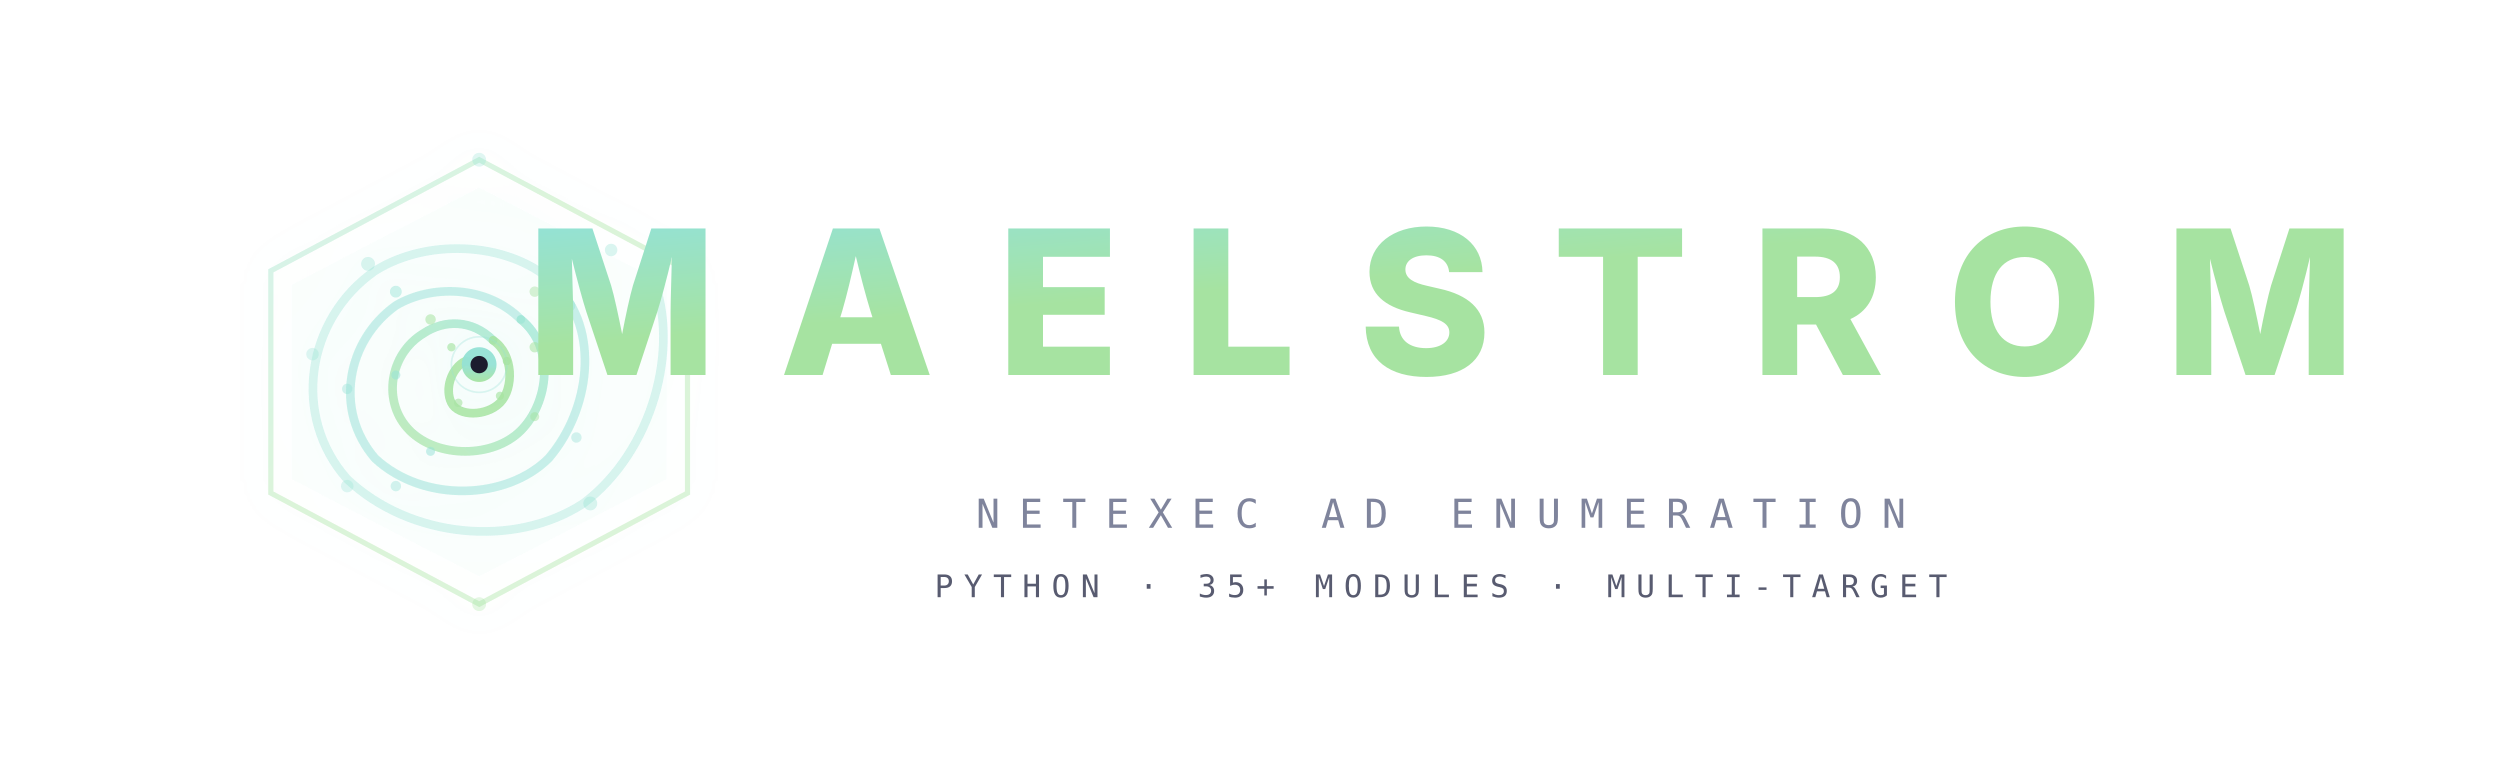
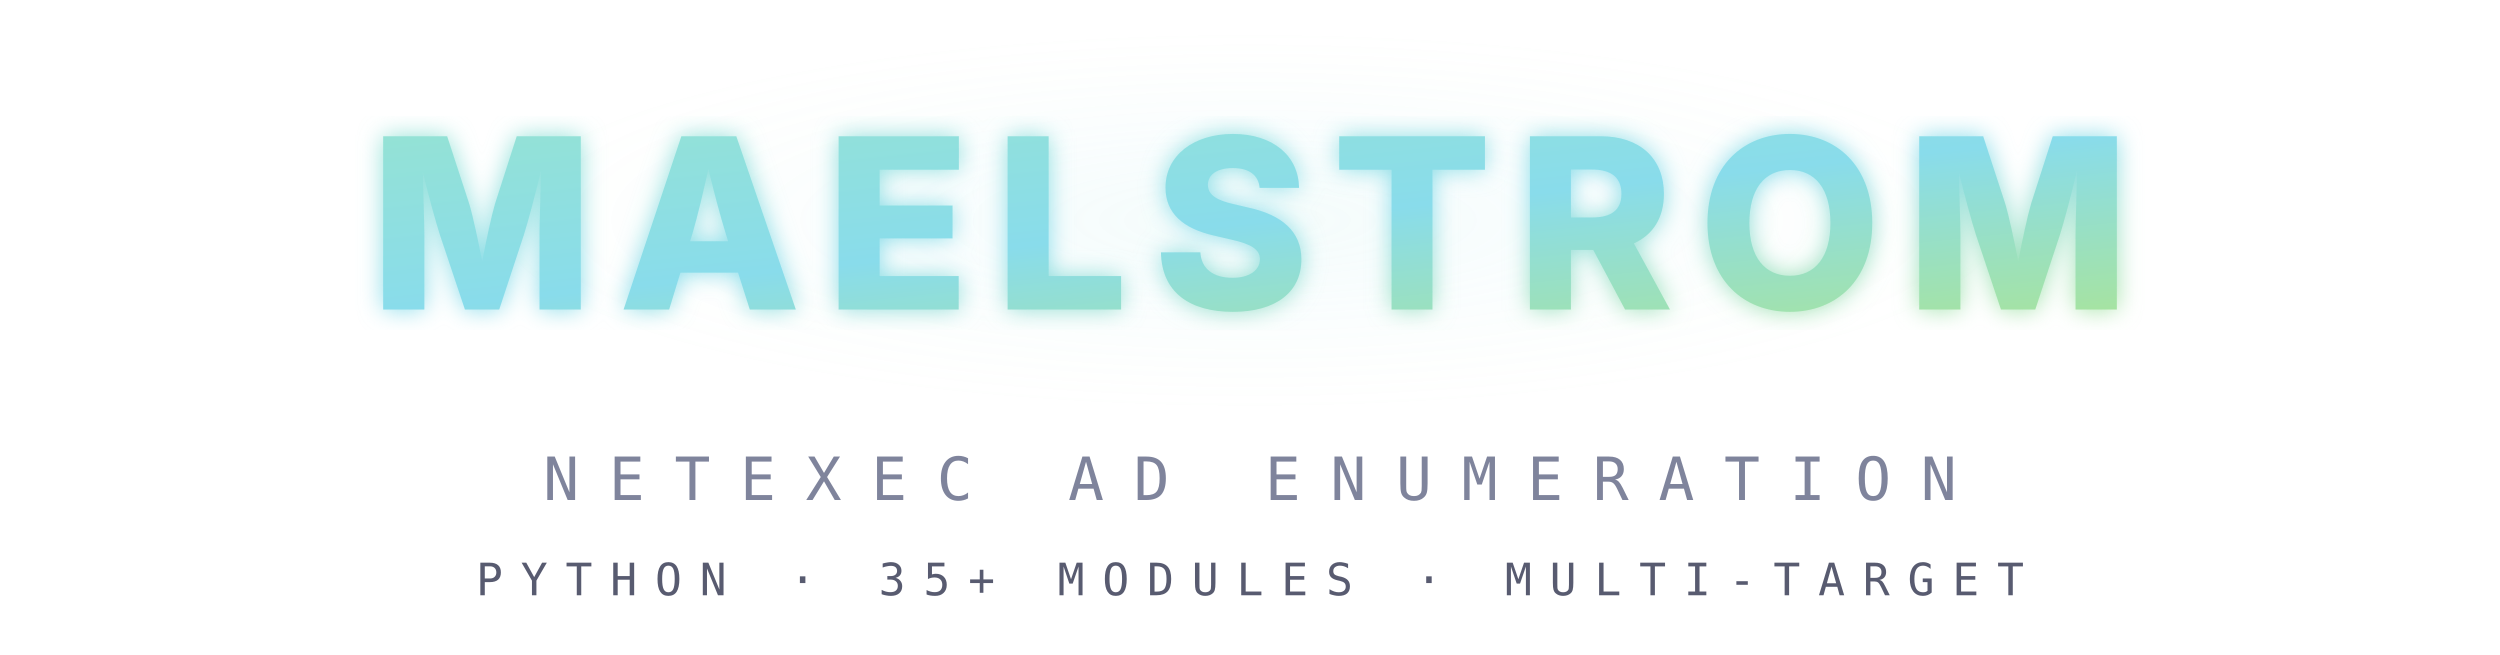
- <svg xmlns="http://www.w3.org/2000/svg" viewBox="0 0 720 220" fill="none">
+ <svg xmlns="http://www.w3.org/2000/svg" viewBox="0 0 420 110" fill="none">
  <defs>
-     <linearGradient id="g1" x1="0%" y1="0%" x2="100%" y2="100%">
+     <linearGradient id="grad" x1="0%" y1="0%" x2="100%" y2="100%">
      <stop offset="0%" stop-color="#94e2d5" />
-       <stop offset="40%" stop-color="#a6e3a1" />
+       <stop offset="50%" stop-color="#89dceb" />
      <stop offset="100%" stop-color="#a6e3a1" />
    </linearGradient>
-     <linearGradient id="g2" x1="0%" y1="100%" x2="100%" y2="0%">
-       <stop offset="0%" stop-color="#a6e3a1" />
-       <stop offset="100%" stop-color="#94e2d5" />
-     </linearGradient>
-     <linearGradient id="g3" x1="0%" y1="0%" x2="0%" y2="100%">
-       <stop offset="0%" stop-color="#94e2d5" />
-       <stop offset="50%" stop-color="#94e2d5" />
-       <stop offset="100%" stop-color="#a6e3a1" />
-     </linearGradient>
-     <filter id="softglow" x="-30%" y="-30%" width="160%" height="160%">
-       <feGaussianBlur in="SourceAlpha" stdDeviation="6" result="blur" />
-       <feFlood flood-color="#94e2d5" flood-opacity="0.15" result="color" />
-       <feComposite in="color" in2="blur" operator="in" result="shadow" />
-       <feComposite in="SourceGraphic" in2="shadow" operator="over" />
+     <radialGradient id="glow" cx="50%" cy="40%" r="40%">
+       <stop offset="0%" stop-color="#94e2d5" stop-opacity="0.1" />
+       <stop offset="50%" stop-color="#89dceb" stop-opacity="0.04" />
+       <stop offset="100%" stop-color="#a6e3a1" stop-opacity="0" />
+     </radialGradient>
+     <filter id="textglow">
+       <feGaussianBlur in="SourceGraphic" stdDeviation="2" result="blur" />
+       <feComposite in="SourceGraphic" in2="blur" operator="over" />
    </filter>
  </defs>
-   <g transform="translate(58, 40)" filter="url(#softglow)">
-     <path d="M 80 6 L 140 38 L 140 102 L 80 134 L 20 102 L 20 38 Z" fill="none" stroke="url(#g1)" stroke-width="1.5" opacity="0.4" />
-     <path d="M 80 14 L 134 42 L 134 98 L 80 126 L 26 98 L 26 42 Z" fill="#94e2d5" opacity="0.04" />
-     <path d="M 130 40 C 138 60, 130 90, 110 105 C 90 118, 60 115, 42 98 C 26 80, 30 52, 50 38 C 66 28, 90 30, 102 42" stroke="#94e2d5" stroke-width="2.5" stroke-linecap="round" fill="none" opacity="0.35" />
-     <path d="M 102 42 C 115 55, 112 78, 100 92 C 88 104, 64 105, 50 92 C 38 78, 42 58, 56 48 C 66 42, 82 42, 92 52" stroke="#94e2d5" stroke-width="2.5" stroke-linecap="round" fill="none" opacity="0.5" />
-     <path d="M 92 52 C 102 60, 100 76, 92 84 C 84 92, 68 92, 60 84 C 52 76, 54 62, 64 56 C 70 52, 78 52, 84 58" stroke="url(#g2)" stroke-width="2.5" stroke-linecap="round" fill="none" opacity="0.7" />
-     <path d="M 84 58 C 90 62, 90 72, 86 76 C 82 80, 74 80, 72 76 C 70 72, 72 66, 76 64 L 80 65" stroke="#a6e3a1" stroke-width="2.5" stroke-linecap="round" fill="none" opacity="0.85" />
-     <circle cx="80" cy="65" r="5" fill="url(#g3)" opacity="0.95" />
-     <circle cx="80" cy="65" r="2.5" fill="#1e1e2e" />
-     <circle cx="80" cy="65" r="8" fill="none" stroke="#94e2d5" stroke-width="0.5" opacity="0.3" />
-     <circle cx="130" cy="42" r="2" fill="#94e2d5" opacity="0.4" />
-     <circle cx="118" cy="32" r="1.8" fill="#94e2d5" opacity="0.35" />
-     <circle cx="112" cy="105" r="2" fill="#94e2d5" opacity="0.35" />
-     <circle cx="42" cy="100" r="1.8" fill="#94e2d5" opacity="0.3" />
-     <circle cx="32" cy="62" r="1.8" fill="#94e2d5" opacity="0.3" />
-     <circle cx="48" cy="36" r="2" fill="#94e2d5" opacity="0.35" />
-     <circle cx="106" cy="48" r="1.7" fill="#94e2d5" opacity="0.45" />
-     <circle cx="108" cy="86" r="1.5" fill="#94e2d5" opacity="0.4" />
-     <circle cx="56" cy="100" r="1.5" fill="#94e2d5" opacity="0.4" />
-     <circle cx="42" cy="72" r="1.5" fill="#94e2d5" opacity="0.4" />
-     <circle cx="56" cy="44" r="1.7" fill="#94e2d5" opacity="0.45" />
-     <circle cx="96" cy="44" r="1.5" fill="#a6e3a1" opacity="0.45" />
-     <circle cx="96" cy="60" r="1.5" fill="#a6e3a1" opacity="0.55" />
-     <circle cx="96" cy="80" r="1.3" fill="#a6e3a1" opacity="0.5" />
-     <circle cx="66" cy="90" r="1.3" fill="#94e2d5" opacity="0.5" />
-     <circle cx="56" cy="68" r="1.3" fill="#94e2d5" opacity="0.5" />
-     <circle cx="66" cy="52" r="1.5" fill="#a6e3a1" opacity="0.55" />
-     <circle cx="88" cy="64" r="1.2" fill="#a6e3a1" opacity="0.7" />
-     <circle cx="86" cy="74" r="1.2" fill="#a6e3a1" opacity="0.65" />
-     <circle cx="74" cy="76" r="1.2" fill="#a6e3a1" opacity="0.6" />
-     <circle cx="72" cy="60" r="1.2" fill="#a6e3a1" opacity="0.65" />
-     <circle cx="80" cy="6" r="2" fill="#94e2d5" opacity="0.3" />
-     <circle cx="80" cy="134" r="2" fill="#a6e3a1" opacity="0.3" />
-   </g>
-   <text x="415" y="108" font-family="'SF Pro Display', 'Inter', 'Segoe UI', 'Helvetica Neue', Arial, sans-serif" font-size="58" font-weight="800" letter-spacing="18" fill="url(#g1)" text-anchor="middle">MAELSTROM</text>
-   <line x1="280" y1="128" x2="550" y2="128" stroke="url(#g1)" stroke-width="0.8" opacity="0.25" />
-   <text x="415" y="152" font-family="'SF Mono', 'JetBrains Mono', 'Fira Code', 'Cascadia Code', monospace" font-size="11.5" font-weight="400" letter-spacing="5.5" fill="#7f849c" text-anchor="middle">NETEXEC AD ENUMERATION</text>
-   <text x="415" y="172" font-family="'SF Mono', 'JetBrains Mono', 'Fira Code', monospace" font-size="9" font-weight="400" letter-spacing="3" fill="#585b70" text-anchor="middle">PYTHON  ·  35+ MODULES  ·  MULTI-TARGET</text>
+   <ellipse cx="210" cy="45" rx="160" ry="40" fill="url(#glow)" />
+   <text x="210" y="52" text-anchor="middle" font-family="'Inter', 'SF Pro Display', 'Segoe UI', 'Helvetica Neue', Arial, sans-serif" font-size="40" font-weight="800" fill="url(#grad)" letter-spacing="4" filter="url(#textglow)">MAELSTROM</text>
+   <line x1="105" y1="68" x2="315" y2="68" stroke="url(#grad)" stroke-width="0.6" opacity="0.2" />
+   <text x="210" y="84" text-anchor="middle" font-family="'JetBrains Mono', 'SF Mono', 'Fira Code', 'Cascadia Code', monospace" font-size="10" font-weight="400" fill="#7f849c" letter-spacing="5">NETEXEC AD ENUMERATION</text>
+   <text x="210" y="100" text-anchor="middle" font-family="'JetBrains Mono', 'SF Mono', 'Fira Code', monospace" font-size="7.5" font-weight="400" fill="#585b70" letter-spacing="3">PYTHON · 35+ MODULES · MULTI-TARGET</text>
</svg>
